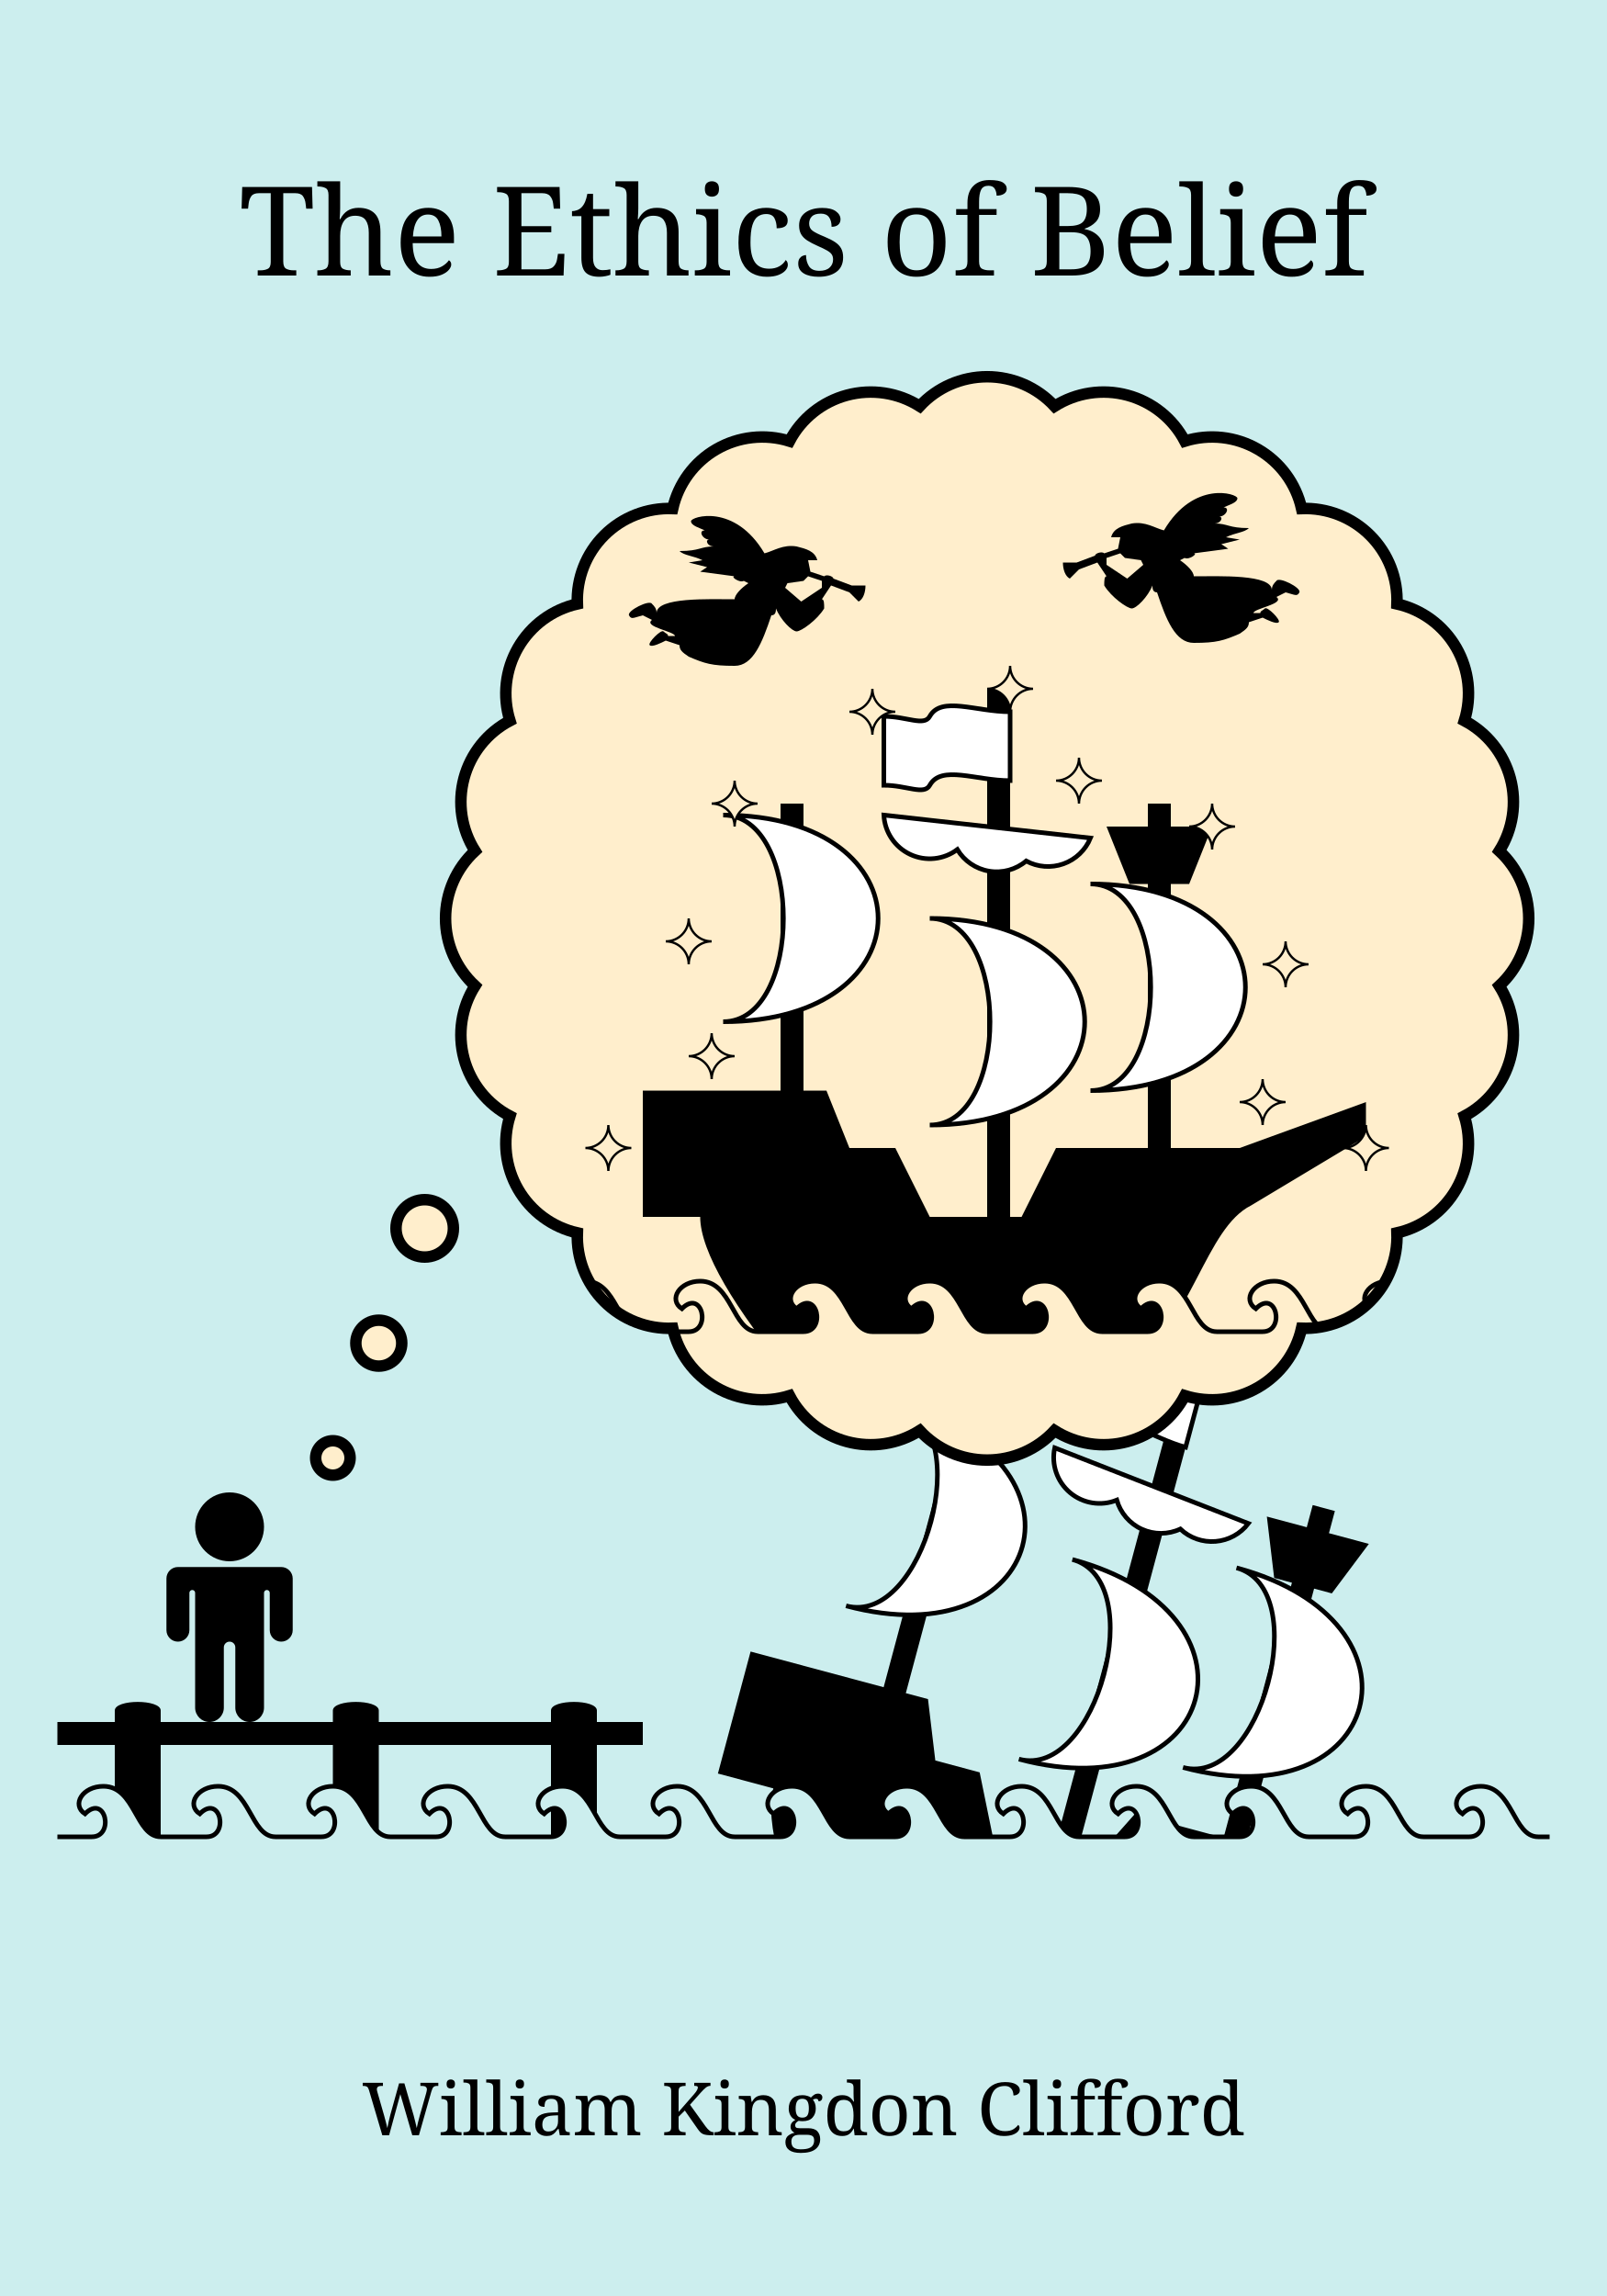
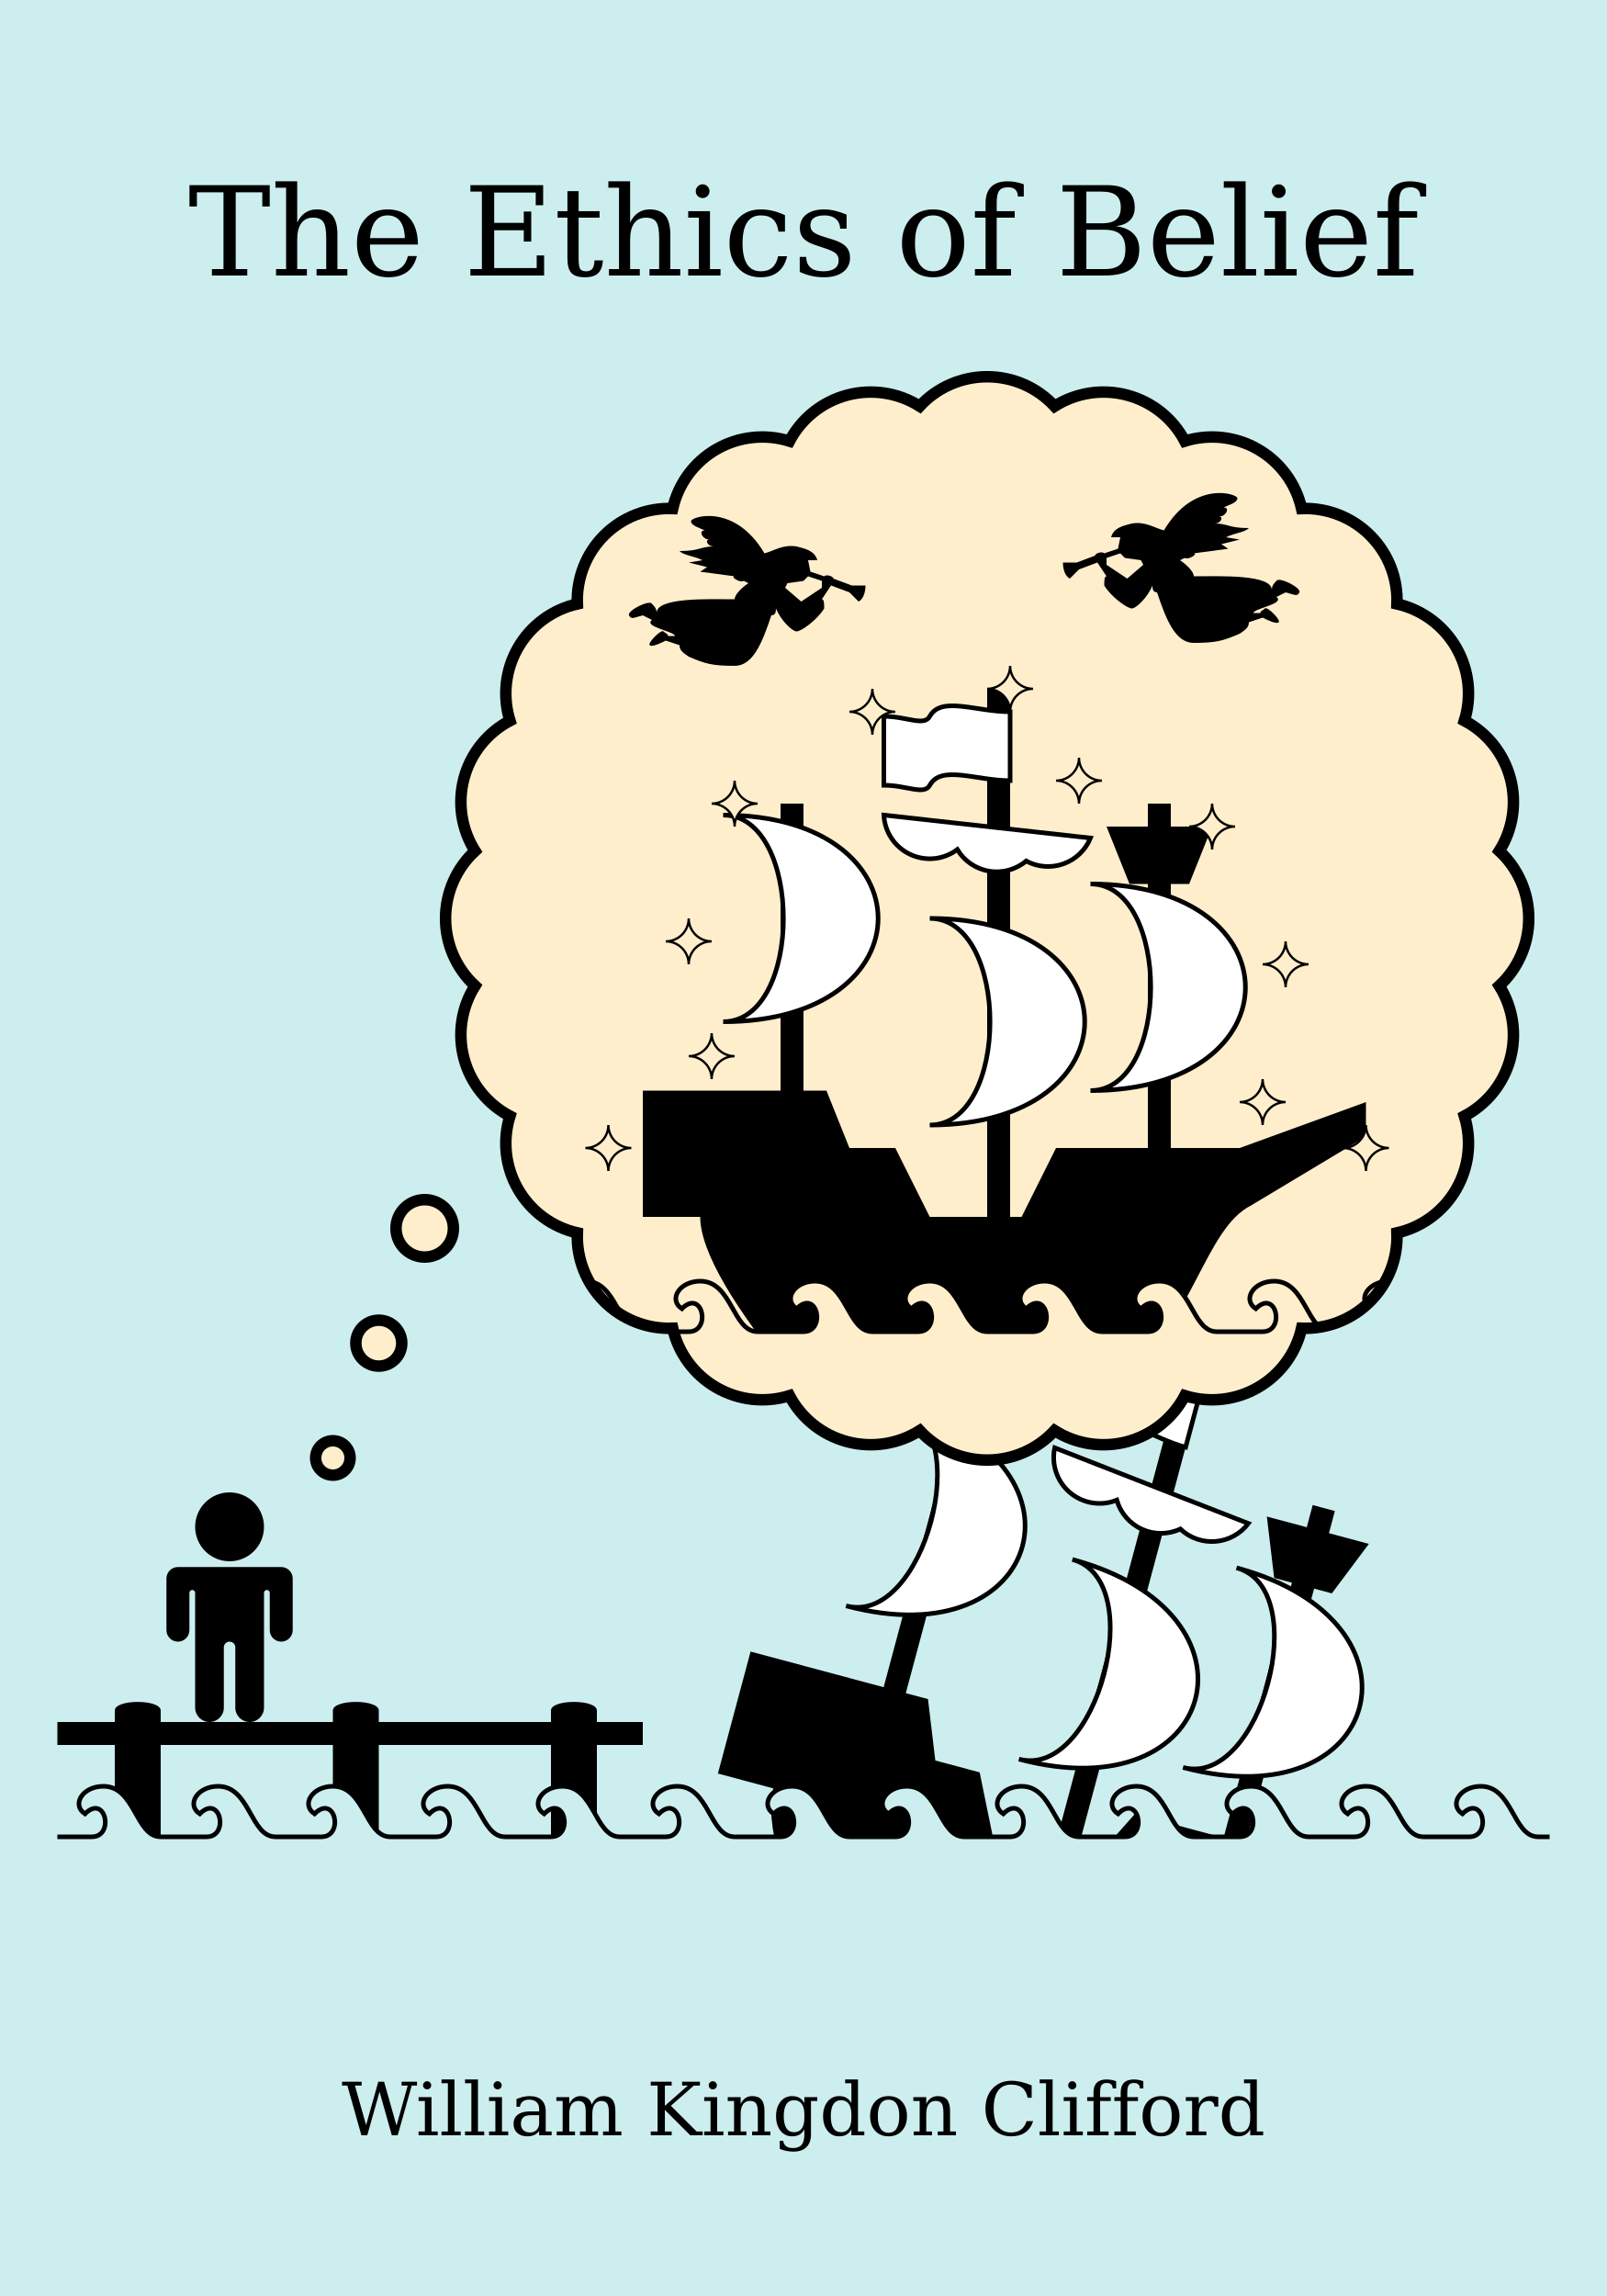
<svg xmlns="http://www.w3.org/2000/svg" xmlns:xlink="http://www.w3.org/1999/xlink" version="1.1" width="700" height="1000" viewBox="0 0 700 1000">
  <defs>
    <path id="ship-body" d="m 0,0 h -70 c -25,-30 -40,-55 -40,-70 h -25 v -55 h 60 v -125 h 10 v 125 h 10 l 10,25 h 20 l 15,30 h 25 v -230 h 10 v 230 h 5 l 15,-30 h 40 v -115 h -8 l -10,-25 h 18 v -10 h 10 v 10 h 18 l -10,25 h -8 v 115 h 30 l 55,-20 v 15 l -50,30 c -20,10 -25,50 -55,75 z" />
-     <path id="ship-sail-open" d="m 0,0 c 90,0 90,-90 0,-90 35,0 35,90 0,90 z" style="stroke: black; stroke-width: 2px; fill: white;" />
-     <path id="ship-sail-closed" d="m 0,0 a 20,20 0 0 0 32,15 20,20 0 0 0 30,5 20,20 0 0 0 28,-10 z" style="stroke: black; stroke-width: 2px; fill: white;" />
-     <path id="ship-flag" d="m 0,0 c -15,0 -30,-7 -35,2 -2.5,4.5 -10,0 -20,0 v -30 c 10,0 17.5,4.5 20,0 c 5,-9 20,-2 35,-2 z" style="stroke: black; stroke-width: 2px; fill: white;" />
+     <path id="ship-sail-open" d="m 0,0 c 90,0 90,-90 0,-90 35,0 35,90 0,90 z" stroke="black" stroke-width="2" fill="white" />
+     <path id="ship-sail-closed" d="m 0,0 a 20,20 0 0 0 32,15 20,20 0 0 0 30,5 20,20 0 0 0 28,-10 z" stroke="black" stroke-width="2" fill="white" />
+     <path id="ship-flag" d="m 0,0 c -15,0 -30,-7 -35,2 -2.5,4.5 -10,0 -20,0 v -30 c 10,0 17.5,4.5 20,0 c 5,-9 20,-2 35,-2 z" stroke="black" stroke-width="2" fill="white" />
    <g id="ship">
      <use xlink:href="#ship-body" />
      <use xlink:href="#ship-sail-open" x="-100" y="-155" />
      <use xlink:href="#ship-sail-open" x="-10" y="-110" />
      <use xlink:href="#ship-sail-open" x="60" y="-125" />
      <use xlink:href="#ship-sail-closed" x="-30" y="-245" />
      <use xlink:href="#ship-flag" x="25" y="-260" />
    </g>
-     <path id="sparkle" d="m -10,0 a    10,10 0 0 1 10,10    10,10 0 0 1 10,-10    10,10 0 0 1 -10,-10    10,10 0 0 1 -10,10    z" style="stroke: black; stroke-width: 1px; fill: #ffeecc;" />
+     <path id="sparkle" d="m -10,0 a 10,10 0 0 1 10,10 10,10 0 0 1 10,-10 10,10 0 0 1 -10,-10 10,10 0 0 1 -10,10 z" stroke="black" stroke-width="1" fill="#ffeecc" />
    <path id="angel" d="m -19,-63 c 0,2 4,3 6,4 -3,0 -1,4 2,4 -2,0 -1,3 2,3 -6,0 -6,2 -15,2 2,2 6,2 10,4 l -6,1 8,2 -3,2 15,2 c -2,0 2,3 4,2 l 2,1 c -3,2 -6,5 -6,7 -11,0 -34,-1 -34,6 -0,-2 -1,-3 -2,-4 -1,-2 -11,3 -10,5 1,2 2,1 6,0 l 4,2 c -4,3 10,5 10,7 l -3,0 c 0,-1 -1,-1 -2,-2 -1,-1 -7,5 -6,6 1,1 5,-1 7,-2 l 6,2 C -24,-7 -23,-6 -20,-4 c 7,3 10,4 20,4 8,0 12,-10 16,-22 2,0 2,-2 2,-3 2,5 7,10 9,10 2,0 9,-5 12,-10 0,-2 0,-4 -1,-4 l 4,-6 8,3 4,4 c 2,-1 3,-4 3,-7 l -6,0 -8,-3 c 0,-1 -3,-2 -4,-1 l -6,-2 -1,-5 4,0 c -1,-4 -5,-5 -9,-6 -6,-1 -10,2 -14,3 -13,-22 -32,-16 -32,-14 z m 51,24 6,2 0,3 -9,6 -7,-6 1,-2 7,-1 z" />
    <g id="person">
      <path id="person-body" d="M 0,-135 H 45 A 10,10 0 0 1 55,-125 V -80 A 10,10 0 0 1 35,-80 V -112.5 A 2.5,2.5 0 0 0 30,-112.5 V -12.5 A 12.5,12.5 0 0 1 5,-12.5 V -65 A 5,5 0 0 0 -5,-65 V -12.5 A 12.5,12.5 0 0 1 -30,-12.5 V -112.5 A 2.5,2.5 0 0 0 -35,-112.5 V -80 A 10,10 0 0 1 -55,-80 V -125 A 10,10 0 0 1 -45,-135 Z" />
      <path id="person-head" d="M 0,-140 A 30,30 0 0 1 0,-200 30,30 0 0 1 0,-140 Z" />
    </g>
    <clipPath id="clip-main">
      <path d="m 25,800     l 15,0 c 10,0 6,-19 -3,-10 -6,-4 -1,-12 8,-12 14,0 14,22 25,22 l 5,0     l 15,0 c 10,0 6,-19 -3,-10 -6,-4 -1,-12 8,-12 14,0 14,22 25,22 l 5,0     l 15,0 c 10,0 6,-19 -3,-10 -6,-4 -1,-12 8,-12 14,0 14,22 25,22 l 5,0     l 15,0 c 10,0 6,-19 -3,-10 -6,-4 -1,-12 8,-12 14,0 14,22 25,22 l 5,0     l 15,0 c 10,0 6,-19 -3,-10 -6,-4 -1,-12 8,-12 14,0 14,22 25,22 l 5,0     l 15,0 c 10,0 6,-19 -3,-10 -6,-4 -1,-12 8,-12 14,0 14,22 25,22 l 5,0     l 15,0 c 10,0 6,-19 -3,-10 -6,-4 -1,-12 8,-12 14,0 14,22 25,22 l 5,0     l 15,0 c 10,0 6,-19 -3,-10 -6,-4 -1,-12 8,-12 14,0 14,22 25,22 l 5,0     l 15,0 c 10,0 6,-19 -3,-10 -6,-4 -1,-12 8,-12 14,0 14,22 25,22 l 5,0     l 15,0 c 10,0 6,-19 -3,-10 -6,-4 -1,-12 8,-12 14,0 14,22 25,22 l 5,0     l 15,0 c 10,0 6,-19 -3,-10 -6,-4 -1,-12 8,-12 14,0 14,22 25,22 l 5,0     l 15,0 c 10,0 6,-19 -3,-10 -6,-4 -1,-12 8,-12 14,0 14,22 25,22 l 5,0     l 15,0 c 10,0 6,-19 -3,-10 -6,-4 -1,-12 8,-12 14,0 14,22 25,22 l 5,0     v -650 h -650 z" />
    </clipPath>
    <clipPath id="clip-thought-bubble">
-       <path id="thought-bubble" d="M -29.368,223.075 A     40,40 0 0 1 -86.104,207.873     40,40 0 0 1 -136.971,178.505     40,40 0 0 1 -178.505,136.971     40,40 0 0 1 -207.873,86.104     40,40 0 0 1 -223.075,29.368     40,40 0 0 1 -223.075,-29.368     40,40 0 0 1 -207.873,-86.104     40,40 0 0 1 -178.505,-136.971     40,40 0 0 1 -136.971,-178.505     40,40 0 0 1 -86.104,-207.873     40,40 0 0 1 -29.368,-223.075     40,40 0 0 1 29.368,-223.075     40,40 0 0 1 86.104,-207.873     40,40 0 0 1 136.971,-178.505     40,40 0 0 1 178.505,-136.971     40,40 0 0 1 207.873,-86.104     40,40 0 0 1 223.075,-29.368     40,40 0 0 1 223.075,29.368     40,40 0 0 1 207.873,86.104     40,40 0 0 1 178.505,136.971     40,40 0 0 1 136.971,178.505     40,40 0 0 1 86.104,207.873     40,40 0 0 1 29.368,223.075     40,40 0 0 1 -29.368,223.075     z" transform="translate(430,400)" />
+       <path id="thought-bubble" d="M -29.368,223.075 A     40,40 0 0 1 -86.104,207.873     40,40 0 0 1 -136.971,178.505     40,40 0 0 1 -178.505,136.971     40,40 0 0 1 -207.873,86.104     40,40 0 0 1 -223.075,29.368     40,40 0 0 1 -223.075,-29.368     40,40 0 0 1 -207.873,-86.104     40,40 0 0 1 -178.505,-136.971     40,40 0 0 1 -136.971,-178.505     40,40 0 0 1 -86.104,-207.873     40,40 0 0 1 -29.368,-223.075     40,40 0 0 1 29.368,-223.075     40,40 0 0 1 86.104,-207.873     40,40 0 0 1 136.971,-178.505     40,40 0 0 1 178.505,-136.971     40,40 0 0 1 207.873,-86.104     40,40 0 0 1 223.075,-29.368     40,40 0 0 1 223.075,29.368     40,40 0 0 1 207.873,86.104     40,40 0 0 1 178.505,136.971     40,40 0 0 1 136.971,178.505     40,40 0 0 1 86.104,207.873     40,40 0 0 1 29.368,223.075     40,40 0 0 1 -29.368,223.075     z" />
    </clipPath>
    <clipPath id="clip-thought">
-       <path d="m 185,580     l 15,0 c 10,0 6,-19 -3,-10 -6,-4 -1,-12 8,-12 14,0 14,22 25,22 l 5,0     l 15,0 c 10,0 6,-19 -3,-10 -6,-4 -1,-12 8,-12 14,0 14,22 25,22 l 5,0     l 15,0 c 10,0 6,-19 -3,-10 -6,-4 -1,-12 8,-12 14,0 14,22 25,22 l 5,0     l 15,0 c 10,0 6,-19 -3,-10 -6,-4 -1,-12 8,-12 14,0 14,22 25,22 l 5,0     l 15,0 c 10,0 6,-19 -3,-10 -6,-4 -1,-12 8,-12 14,0 14,22 25,22 l 5,0     l 15,0 c 10,0 6,-19 -3,-10 -6,-4 -1,-12 8,-12 14,0 14,22 25,22 l 5,0     l 15,0 c 10,0 6,-19 -3,-10 -6,-4 -1,-12 8,-12 14,0 14,22 25,22 l 5,0     l 15,0 c 10,0 6,-19 -3,-10 -6,-4 -1,-12 8,-12 14,0 14,22 25,22 l 5,0     l 15,0 c 10,0 6,-19 -3,-10 -6,-4 -1,-12 8,-12 14,0 14,22 25,22 l 5,0     l 15,0 c 10,0 6,-19 -3,-10 -6,-4 -1,-12 8,-12 14,0 14,22 25,22 l 5,0     v -450 h -500 z" />
+       <path d="m -245,180     l 15,0 c 10,0 6,-19 -3,-10 -6,-4 -1,-12 8,-12 14,0 14,22 25,22 l 5,0     l 15,0 c 10,0 6,-19 -3,-10 -6,-4 -1,-12 8,-12 14,0 14,22 25,22 l 5,0     l 15,0 c 10,0 6,-19 -3,-10 -6,-4 -1,-12 8,-12 14,0 14,22 25,22 l 5,0     l 15,0 c 10,0 6,-19 -3,-10 -6,-4 -1,-12 8,-12 14,0 14,22 25,22 l 5,0     l 15,0 c 10,0 6,-19 -3,-10 -6,-4 -1,-12 8,-12 14,0 14,22 25,22 l 5,0     l 15,0 c 10,0 6,-19 -3,-10 -6,-4 -1,-12 8,-12 14,0 14,22 25,22 l 5,0     l 15,0 c 10,0 6,-19 -3,-10 -6,-4 -1,-12 8,-12 14,0 14,22 25,22 l 5,0     l 15,0 c 10,0 6,-19 -3,-10 -6,-4 -1,-12 8,-12 14,0 14,22 25,22 l 5,0     l 15,0 c 10,0 6,-19 -3,-10 -6,-4 -1,-12 8,-12 14,0 14,22 25,22 l 5,0     l 15,0 c 10,0 6,-19 -3,-10 -6,-4 -1,-12 8,-12 14,0 14,22 25,22 l 5,0     v -450 h -500 z" />
    </clipPath>
  </defs>
-   <rect width="700" height="1000" style="fill: #cceeee" />
+   <rect width="700" height="1000" fill="#cceeee" />
  <g clip-path="url(#clip-main)">
    <use xlink:href="#ship" transform="translate(425,875) rotate(15)" />
-     <use xlink:href="#thought-bubble" style="stroke: none; fill: #ffeecc;" />
-     <g clip-path="url(#clip-thought-bubble)">
-       <g clip-path="url(#clip-thought)">
-         <use xlink:href="#ship" transform="translate(415,600)" />
-         <use xlink:href="#sparkle" transform="translate(265,500)" />
-         <use xlink:href="#sparkle" transform="translate(310,460)" />
-         <use xlink:href="#sparkle" transform="translate(300,410)" />
-         <use xlink:href="#sparkle" transform="translate(320,350)" />
-         <use xlink:href="#sparkle" transform="translate(380,310)" />
-         <use xlink:href="#sparkle" transform="translate(440,300)" />
-         <use xlink:href="#sparkle" transform="translate(470,340)" />
-         <use xlink:href="#sparkle" transform="translate(528,360)" />
-         <use xlink:href="#sparkle" transform="translate(560,420)" />
-         <use xlink:href="#sparkle" transform="translate(550,480)" />
-         <use xlink:href="#sparkle" transform="translate(595,500)" />
-         <use xlink:href="#angel" transform="translate(320,290)" />
-         <use xlink:href="#angel" transform="translate(520,280) scale(-1,1)" />
+     <g transform="translate(430,400)">
+       <use xlink:href="#thought-bubble" stroke="none" fill="#ffeecc" />
+       <g clip-path="url(#clip-thought-bubble)">
+         <g clip-path="url(#clip-thought)">
+           <use xlink:href="#ship" x="-15" y="200" />
+           <use xlink:href="#sparkle" x="-165" y="100" />
+           <use xlink:href="#sparkle" x="-120" y="60" />
+           <use xlink:href="#sparkle" x="-130" y="10" />
+           <use xlink:href="#sparkle" x="-110" y="-50" />
+           <use xlink:href="#sparkle" x="-50" y="-90" />
+           <use xlink:href="#sparkle" x="10" y="-100" />
+           <use xlink:href="#sparkle" x="40" y="-60" />
+           <use xlink:href="#sparkle" x="98" y="-40" />
+           <use xlink:href="#sparkle" x="130" y="20" />
+           <use xlink:href="#sparkle" x="120" y="80" />
+           <use xlink:href="#sparkle" x="165" y="100" />
+           <use xlink:href="#angel" x="-110" y="-110" />
+           <use xlink:href="#angel" transform="translate(90,-120) scale(-1,1)" />
+         </g>
+         <path d="m -245,180      l 15,0 c 10,0 6,-19 -3,-10 -6,-4 -1,-12 8,-12 14,0 14,22 25,22 l 5,0      l 15,0 c 10,0 6,-19 -3,-10 -6,-4 -1,-12 8,-12 14,0 14,22 25,22 l 5,0      l 15,0 c 10,0 6,-19 -3,-10 -6,-4 -1,-12 8,-12 14,0 14,22 25,22 l 5,0      l 15,0 c 10,0 6,-19 -3,-10 -6,-4 -1,-12 8,-12 14,0 14,22 25,22 l 5,0      l 15,0 c 10,0 6,-19 -3,-10 -6,-4 -1,-12 8,-12 14,0 14,22 25,22 l 5,0      l 15,0 c 10,0 6,-19 -3,-10 -6,-4 -1,-12 8,-12 14,0 14,22 25,22 l 5,0      l 15,0 c 10,0 6,-19 -3,-10 -6,-4 -1,-12 8,-12 14,0 14,22 25,22 l 5,0      l 15,0 c 10,0 6,-19 -3,-10 -6,-4 -1,-12 8,-12 14,0 14,22 25,22 l 5,0      l 15,0 c 10,0 6,-19 -3,-10 -6,-4 -1,-12 8,-12 14,0 14,22 25,22 l 5,0      l 15,0 c 10,0 6,-19 -3,-10 -6,-4 -1,-12 8,-12 14,0 14,22 25,22 l 5,0" stroke="black" stroke-width="2" fill="none" />
      </g>
-       <path d="m 185,580     l 15,0 c 10,0 6,-19 -3,-10 -6,-4 -1,-12 8,-12 14,0 14,22 25,22 l 5,0     l 15,0 c 10,0 6,-19 -3,-10 -6,-4 -1,-12 8,-12 14,0 14,22 25,22 l 5,0     l 15,0 c 10,0 6,-19 -3,-10 -6,-4 -1,-12 8,-12 14,0 14,22 25,22 l 5,0     l 15,0 c 10,0 6,-19 -3,-10 -6,-4 -1,-12 8,-12 14,0 14,22 25,22 l 5,0     l 15,0 c 10,0 6,-19 -3,-10 -6,-4 -1,-12 8,-12 14,0 14,22 25,22 l 5,0     l 15,0 c 10,0 6,-19 -3,-10 -6,-4 -1,-12 8,-12 14,0 14,22 25,22 l 5,0     l 15,0 c 10,0 6,-19 -3,-10 -6,-4 -1,-12 8,-12 14,0 14,22 25,22 l 5,0     l 15,0 c 10,0 6,-19 -3,-10 -6,-4 -1,-12 8,-12 14,0 14,22 25,22 l 5,0     l 15,0 c 10,0 6,-19 -3,-10 -6,-4 -1,-12 8,-12 14,0 14,22 25,22 l 5,0     l 15,0 c 10,0 6,-19 -3,-10 -6,-4 -1,-12 8,-12 14,0 14,22 25,22 l 5,0" style="stroke: black; stroke-width: 2px; fill: none;" />
+       <use xlink:href="#thought-bubble" stroke="black" stroke-width="5" fill="none" />
    </g>
-     <use xlink:href="#thought-bubble" style="stroke: black; stroke-width: 5px; fill: none;" />
-     <circle cx="185" cy="535" r="12.5" style="stroke: black; stroke-width: 5px; fill: #ffeecc;" />
-     <circle cx="165" cy="585" r="10" style="stroke: black; stroke-width: 5px; fill: #ffeecc;" />
-     <circle cx="145" cy="635" r="7.5" style="stroke: black; stroke-width: 5px; fill: #ffeecc;" />
-     <path d="m 25,750    h 25 v -5 c 0,-5 20,-5 20,0 v 5    h 75 v -5 c 0,-5 20,-5 20,0 v 5    h 75 v -5 c 0,-5 20,-5 20,0 v 5    h 20 v 10    h -20 v 50 h -20 v -50    h -75 v 50 h -20 v -50    h -75 v 50 h -20 v -50    h -25 z" style="stroke: none; fill: black;" />
-     <use xlink:href="#person" transform="translate(100,750) scale(0.5)" style="stroke: none; fill: black;" />
+     <g stroke="black" stroke-width="5" fill="#ffeecc">
+       <circle cx="185" cy="535" r="12.5" />
+       <circle cx="165" cy="585" r="10" />
+       <circle cx="145" cy="635" r="7.5" />
+     </g>
+     <path d="m 25,750 h 25 v -5 c 0,-5 20,-5 20,0 v 5 h 75 v -5 c 0,-5 20,-5 20,0 v 5 h 75 v -5 c 0,-5 20,-5 20,0 v 5 h 20 v 10 h -20 v 50 h -20 v -50 h -75 v 50 h -20 v -50 h -75 v 50 h -20 v -50 h -25 z" />
+     <use xlink:href="#person" transform="translate(100,750) scale(0.5)" />
  </g>
-   <path d="m 25,800   l 15,0 c 10,0 6,-19 -3,-10 -6,-4 -1,-12 8,-12 14,0 14,22 25,22 l 5,0   l 15,0 c 10,0 6,-19 -3,-10 -6,-4 -1,-12 8,-12 14,0 14,22 25,22 l 5,0   l 15,0 c 10,0 6,-19 -3,-10 -6,-4 -1,-12 8,-12 14,0 14,22 25,22 l 5,0   l 15,0 c 10,0 6,-19 -3,-10 -6,-4 -1,-12 8,-12 14,0 14,22 25,22 l 5,0   l 15,0 c 10,0 6,-19 -3,-10 -6,-4 -1,-12 8,-12 14,0 14,22 25,22 l 5,0   l 15,0 c 10,0 6,-19 -3,-10 -6,-4 -1,-12 8,-12 14,0 14,22 25,22 l 5,0   l 15,0 c 10,0 6,-19 -3,-10 -6,-4 -1,-12 8,-12 14,0 14,22 25,22 l 5,0   l 15,0 c 10,0 6,-19 -3,-10 -6,-4 -1,-12 8,-12 14,0 14,22 25,22 l 5,0   l 15,0 c 10,0 6,-19 -3,-10 -6,-4 -1,-12 8,-12 14,0 14,22 25,22 l 5,0   l 15,0 c 10,0 6,-19 -3,-10 -6,-4 -1,-12 8,-12 14,0 14,22 25,22 l 5,0   l 15,0 c 10,0 6,-19 -3,-10 -6,-4 -1,-12 8,-12 14,0 14,22 25,22 l 5,0   l 15,0 c 10,0 6,-19 -3,-10 -6,-4 -1,-12 8,-12 14,0 14,22 25,22 l 5,0   l 15,0 c 10,0 6,-19 -3,-10 -6,-4 -1,-12 8,-12 14,0 14,22 25,22 l 5,0" style="stroke: black; stroke-width: 2px; fill: none;" />
-   <text x="350" y="120" style="font-size: 54px; text-anchor: middle; font-family: serif;">The Ethics of Belief</text>
-   <text x="350" y="930" style="font-size: 32px; text-anchor: middle; font-family: serif;">William Kingdon Clifford</text>
+   <path d="m 25,800   l 15,0 c 10,0 6,-19 -3,-10 -6,-4 -1,-12 8,-12 14,0 14,22 25,22 l 5,0   l 15,0 c 10,0 6,-19 -3,-10 -6,-4 -1,-12 8,-12 14,0 14,22 25,22 l 5,0   l 15,0 c 10,0 6,-19 -3,-10 -6,-4 -1,-12 8,-12 14,0 14,22 25,22 l 5,0   l 15,0 c 10,0 6,-19 -3,-10 -6,-4 -1,-12 8,-12 14,0 14,22 25,22 l 5,0   l 15,0 c 10,0 6,-19 -3,-10 -6,-4 -1,-12 8,-12 14,0 14,22 25,22 l 5,0   l 15,0 c 10,0 6,-19 -3,-10 -6,-4 -1,-12 8,-12 14,0 14,22 25,22 l 5,0   l 15,0 c 10,0 6,-19 -3,-10 -6,-4 -1,-12 8,-12 14,0 14,22 25,22 l 5,0   l 15,0 c 10,0 6,-19 -3,-10 -6,-4 -1,-12 8,-12 14,0 14,22 25,22 l 5,0   l 15,0 c 10,0 6,-19 -3,-10 -6,-4 -1,-12 8,-12 14,0 14,22 25,22 l 5,0   l 15,0 c 10,0 6,-19 -3,-10 -6,-4 -1,-12 8,-12 14,0 14,22 25,22 l 5,0   l 15,0 c 10,0 6,-19 -3,-10 -6,-4 -1,-12 8,-12 14,0 14,22 25,22 l 5,0   l 15,0 c 10,0 6,-19 -3,-10 -6,-4 -1,-12 8,-12 14,0 14,22 25,22 l 5,0   l 15,0 c 10,0 6,-19 -3,-10 -6,-4 -1,-12 8,-12 14,0 14,22 25,22 l 5,0" stroke="black" stroke-width="2" fill="none" />
+   <g font-family="'DejaVu Serif', serif" text-anchor="middle">
+     <text x="350" y="120" font-size="54px">The Ethics of Belief</text>
+     <text x="350" y="930" font-size="32px">William Kingdon Clifford</text>
+   </g>
</svg>
